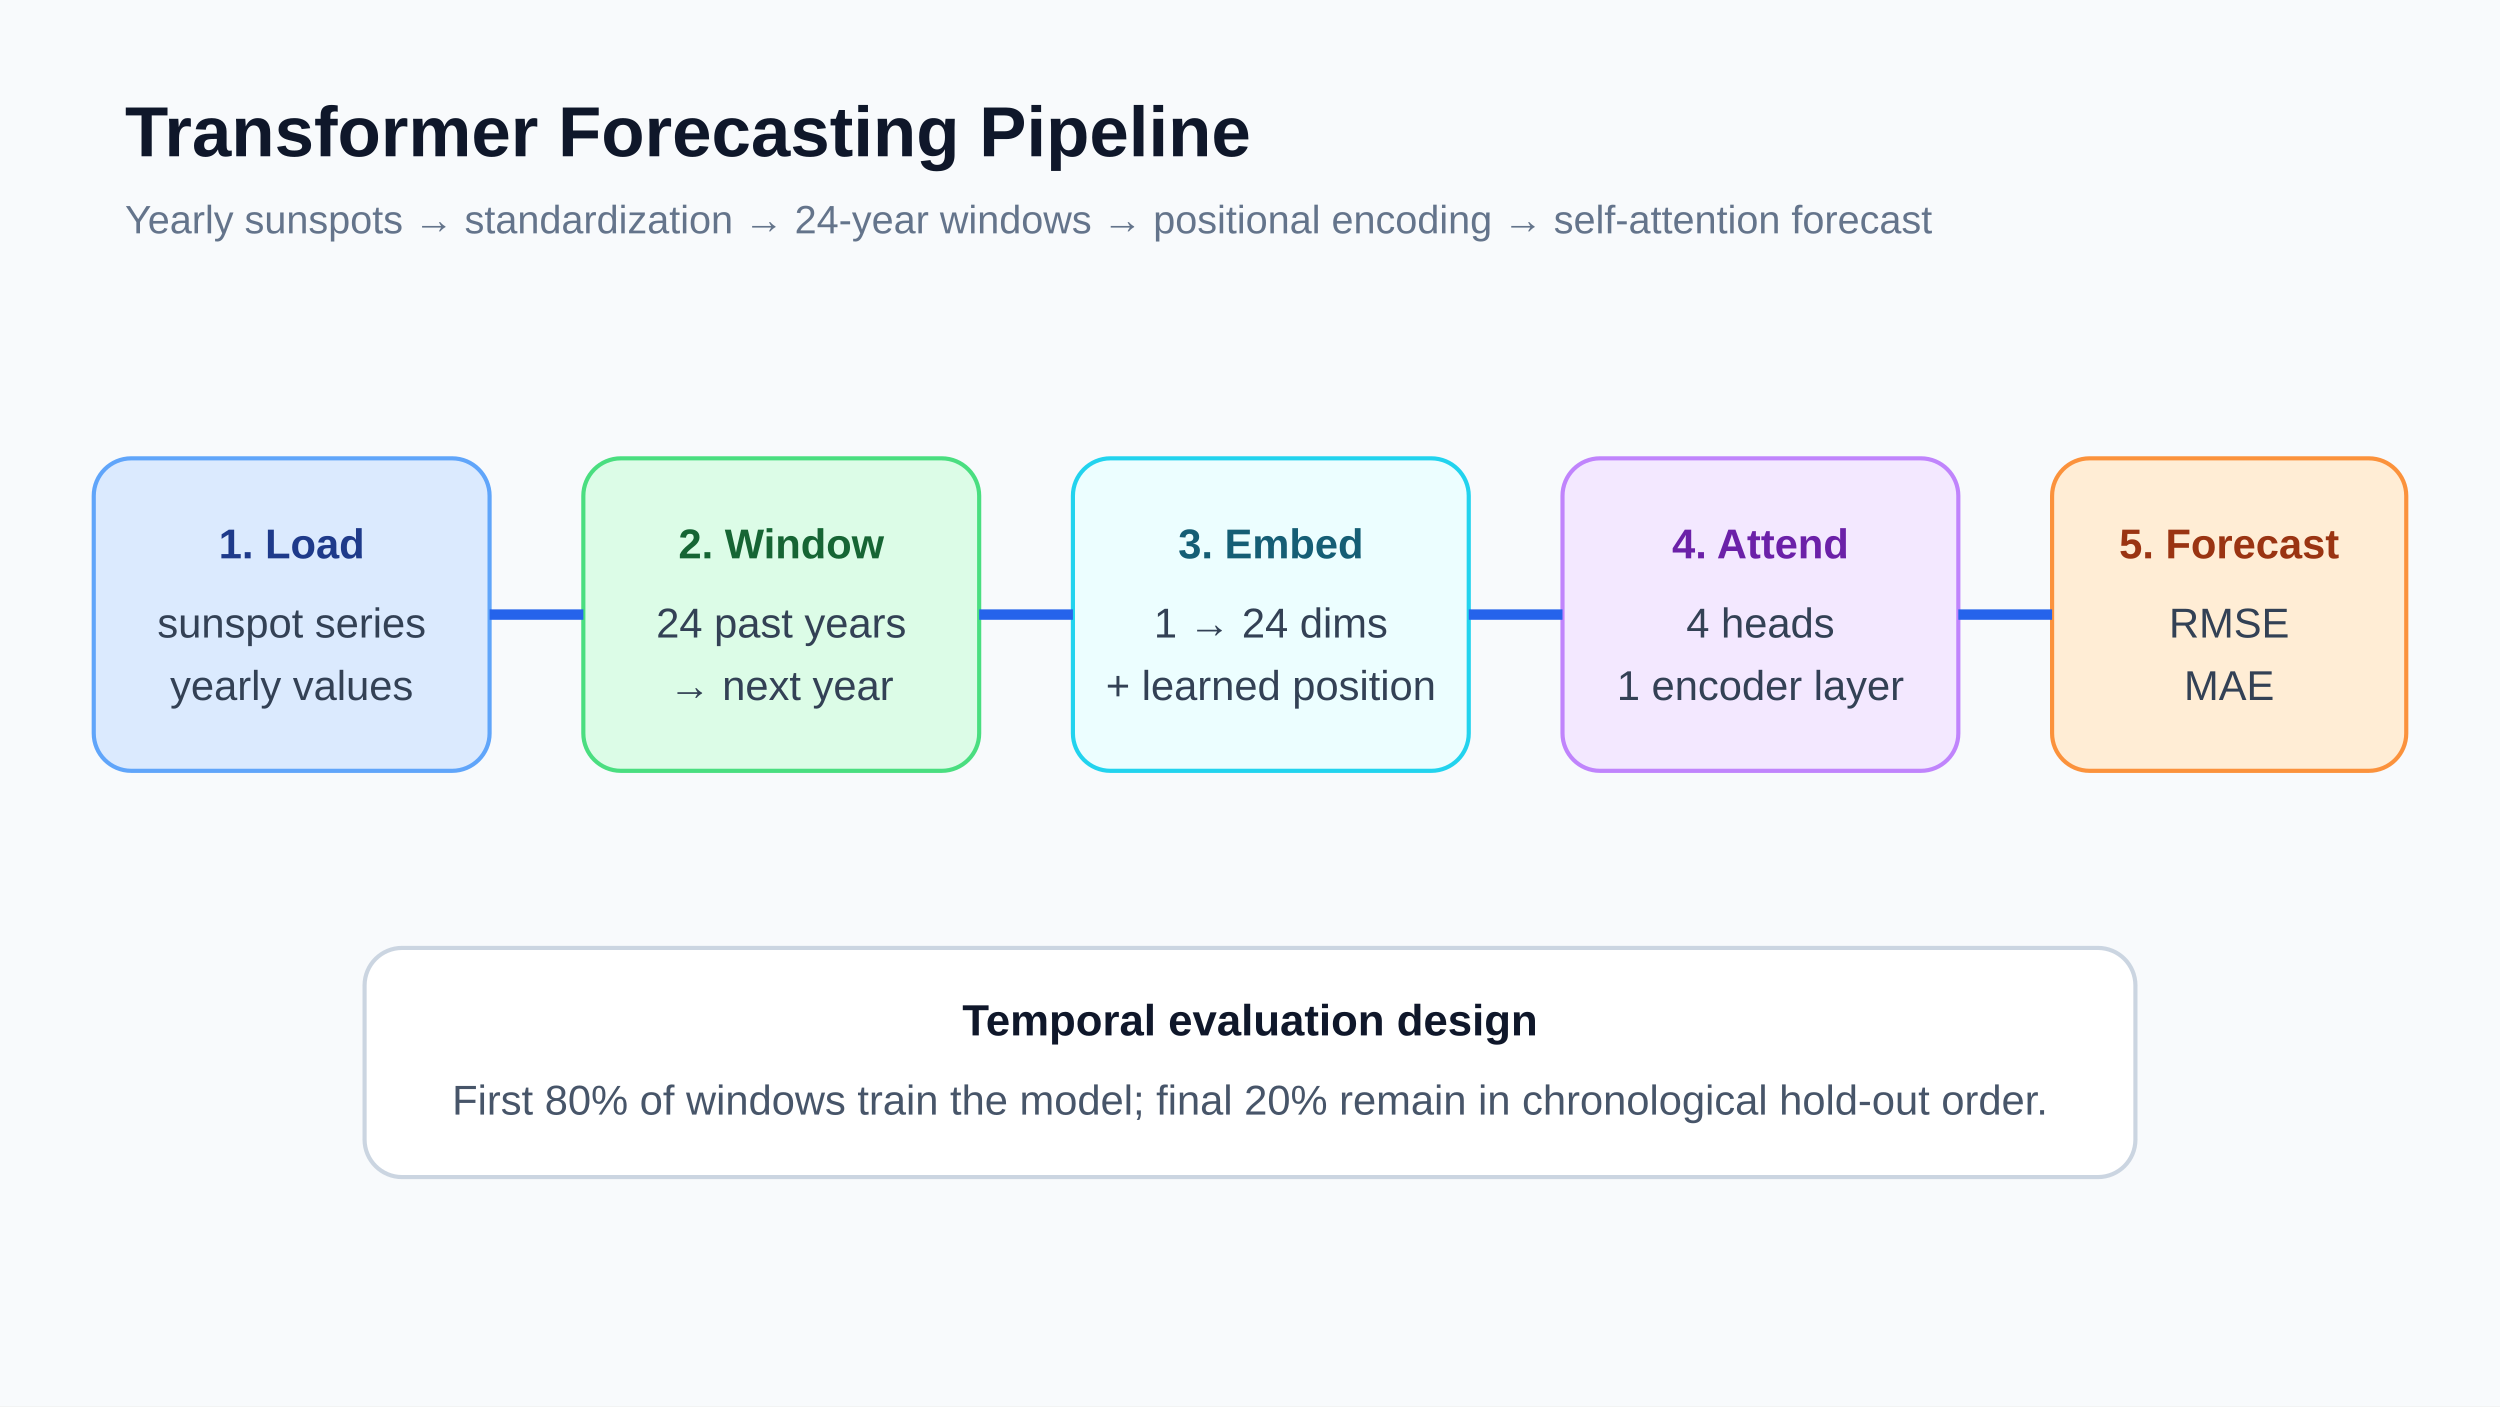
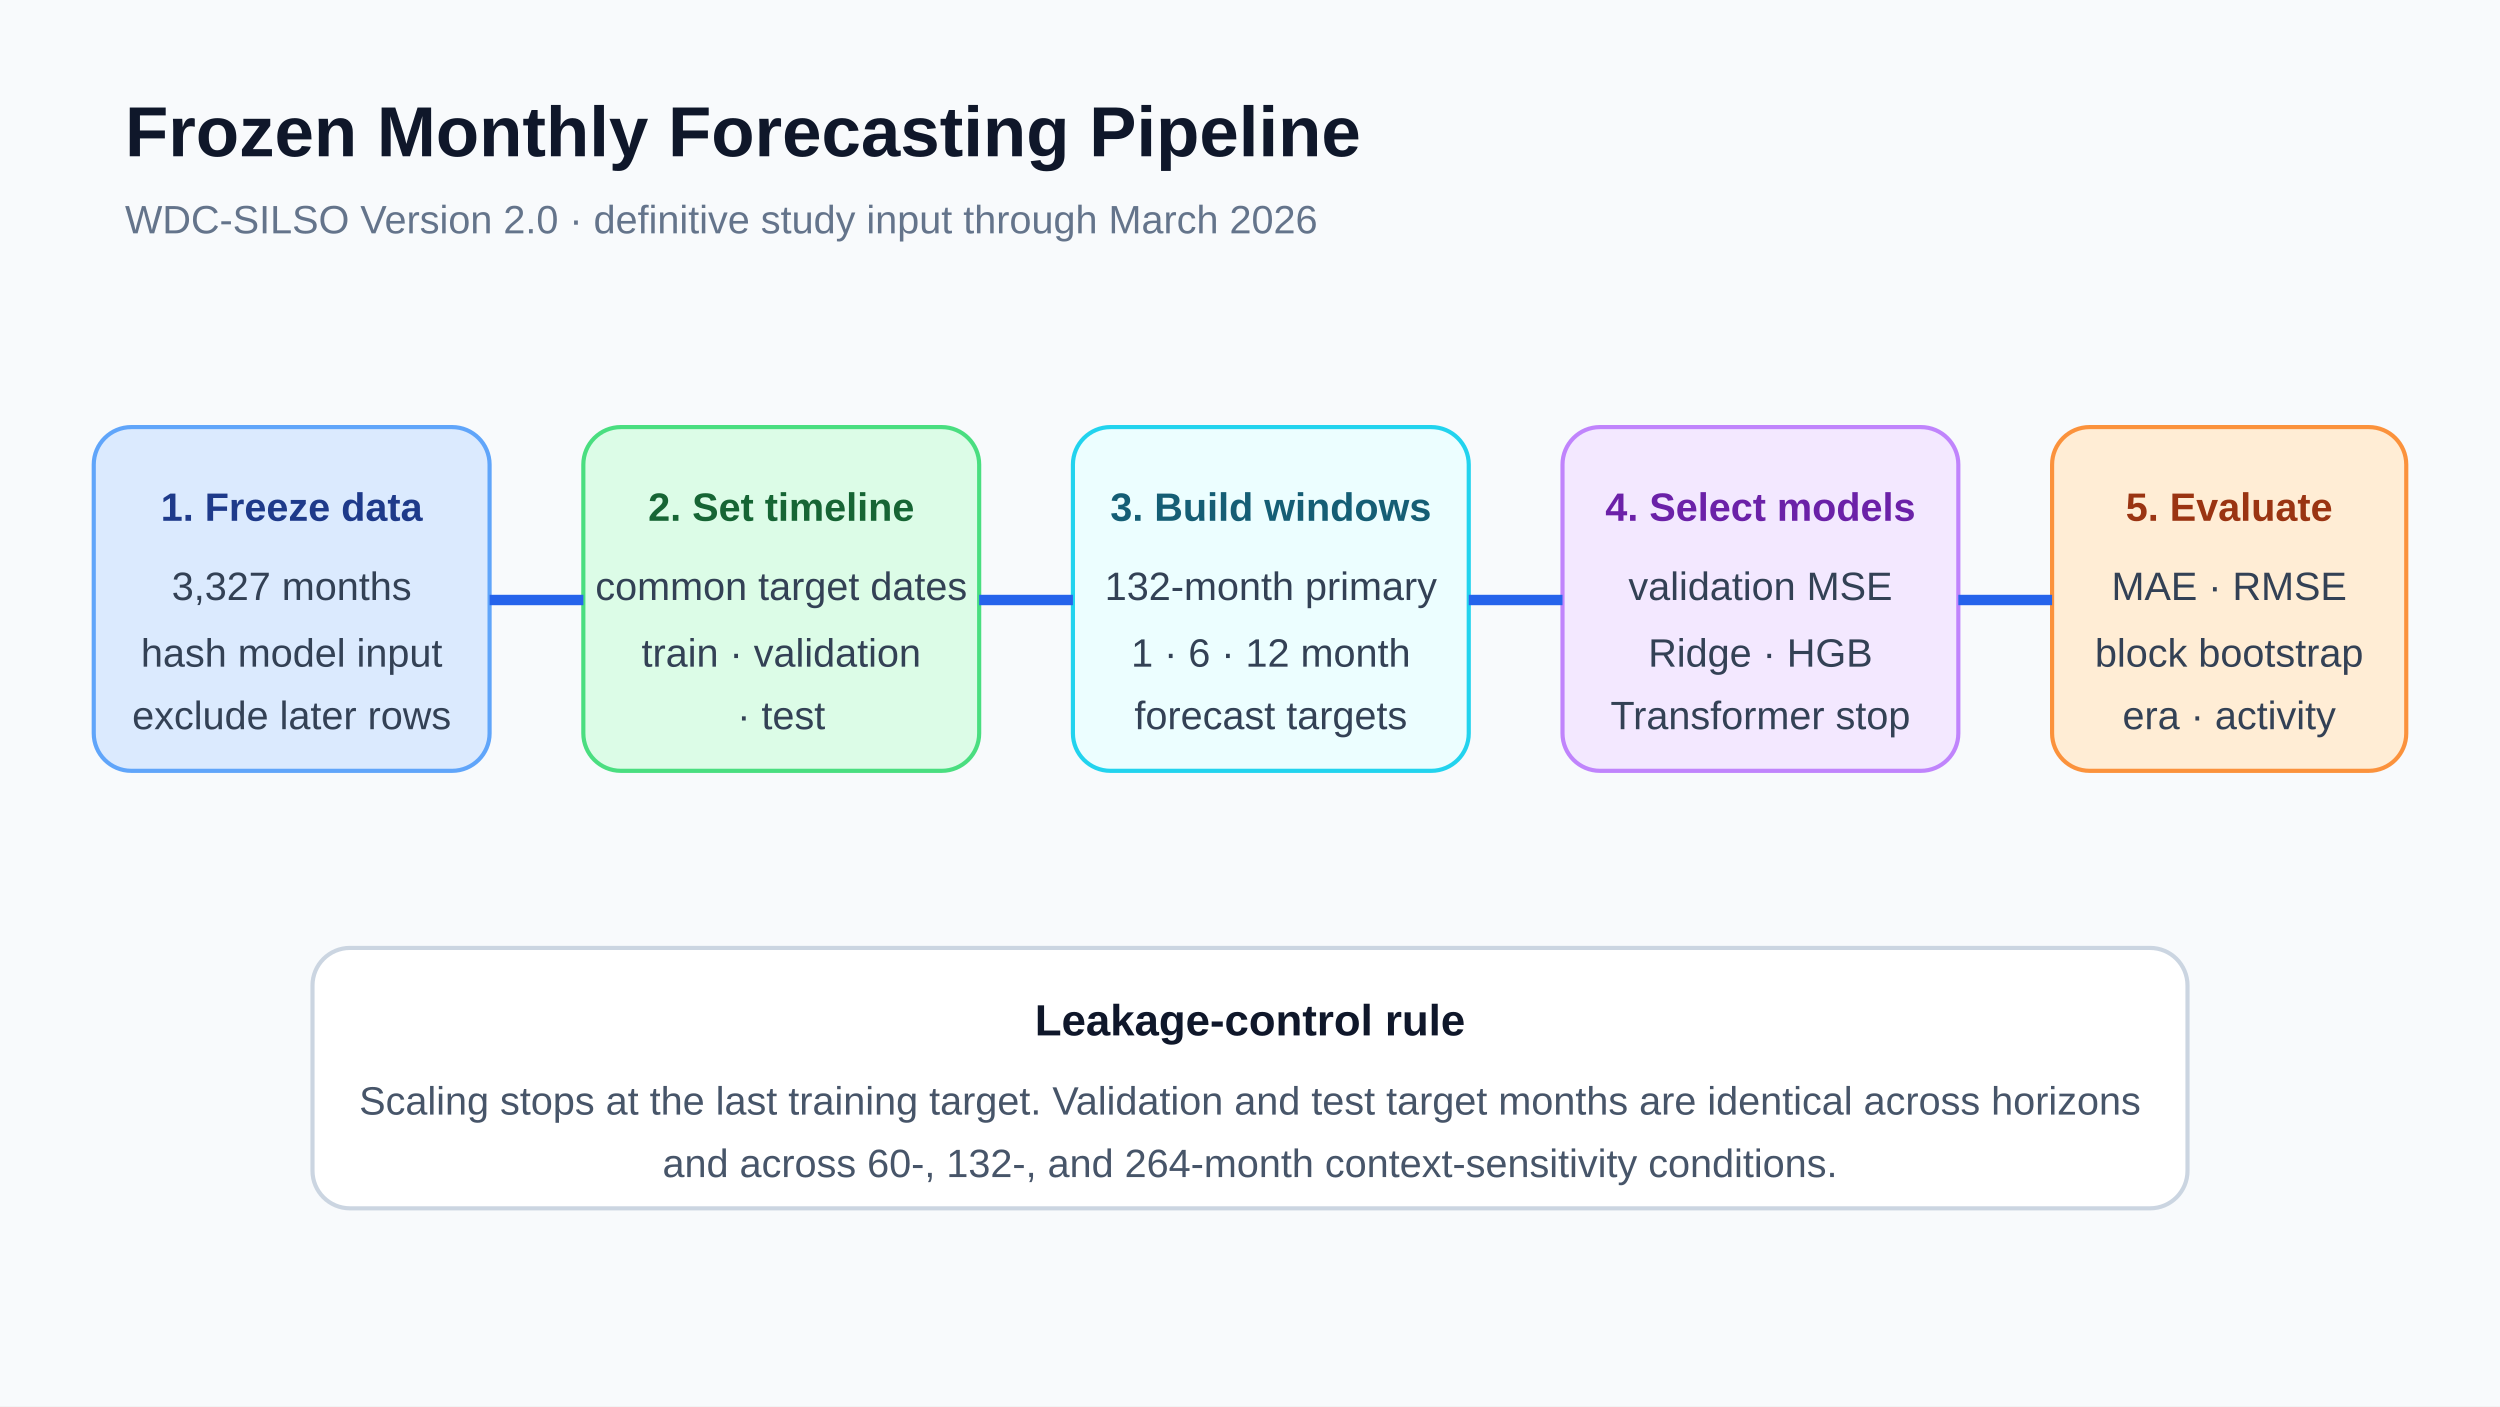
<svg xmlns="http://www.w3.org/2000/svg" width="1200" height="675">
  <rect width="1200" height="675" fill="#f8fafc" />
-   <text x="60" y="75" font-family="Arial" font-size="34" font-weight="700" fill="#0f172a">Transformer Forecasting Pipeline</text>
-   <text x="60" y="112" font-family="Arial" font-size="19" fill="#64748b">Yearly sunspots → standardization → 24-year windows → positional encoding → self-attention forecast</text>
-   <g font-family="Arial" font-size="20" text-anchor="middle">
-     <rect x="45" y="220" width="190" height="150" rx="18" fill="#dbeafe" stroke="#60a5fa" stroke-width="2" />
-     <text x="140" y="268" fill="#1e3a8a" font-weight="700">1. Load</text>
-     <text x="140" y="306" fill="#334155">sunspot series</text>
-     <text x="140" y="336" fill="#334155">yearly values</text>
-     <rect x="280" y="220" width="190" height="150" rx="18" fill="#dcfce7" stroke="#4ade80" stroke-width="2" />
-     <text x="375" y="268" fill="#166534" font-weight="700">2. Window</text>
-     <text x="375" y="306" fill="#334155">24 past years</text>
-     <text x="375" y="336" fill="#334155">→ next year</text>
-     <rect x="515" y="220" width="190" height="150" rx="18" fill="#ecfeff" stroke="#22d3ee" stroke-width="2" />
-     <text x="610" y="268" fill="#155e75" font-weight="700">3. Embed</text>
-     <text x="610" y="306" fill="#334155">1 → 24 dims</text>
-     <text x="610" y="336" fill="#334155">+ learned position</text>
-     <rect x="750" y="220" width="190" height="150" rx="18" fill="#f3e8ff" stroke="#c084fc" stroke-width="2" />
-     <text x="845" y="268" fill="#6b21a8" font-weight="700">4. Attend</text>
-     <text x="845" y="306" fill="#334155">4 heads</text>
-     <text x="845" y="336" fill="#334155">1 encoder layer</text>
-     <rect x="985" y="220" width="170" height="150" rx="18" fill="#ffedd5" stroke="#fb923c" stroke-width="2" />
-     <text x="1070" y="268" fill="#9a3412" font-weight="700">5. Forecast</text>
-     <text x="1070" y="306" fill="#334155">RMSE</text>
-     <text x="1070" y="336" fill="#334155">MAE</text>
+   <text x="60" y="75" font-family="Arial" font-size="34" font-weight="700" fill="#0f172a">Frozen Monthly Forecasting Pipeline</text>
+   <text x="60" y="112" font-family="Arial" font-size="19" fill="#64748b">WDC-SILSO Version 2.0 · definitive study input through March 2026</text>
+   <g font-family="Arial" font-size="19" text-anchor="middle">
+     <rect x="45" y="205" width="190" height="165" rx="18" fill="#dbeafe" stroke="#60a5fa" stroke-width="2" />
+     <text x="140" y="250" fill="#1e3a8a" font-weight="700">1. Freeze data</text>
+     <text x="140" y="288" fill="#334155">3,327 months</text>
+     <text x="140" y="320" fill="#334155">hash model input</text>
+     <text x="140" y="350" fill="#334155">exclude later rows</text>
+     <rect x="280" y="205" width="190" height="165" rx="18" fill="#dcfce7" stroke="#4ade80" stroke-width="2" />
+     <text x="375" y="250" fill="#166534" font-weight="700">2. Set timeline</text>
+     <text x="375" y="288" fill="#334155">common target dates</text>
+     <text x="375" y="320" fill="#334155">train · validation</text>
+     <text x="375" y="350" fill="#334155">· test</text>
+     <rect x="515" y="205" width="190" height="165" rx="18" fill="#ecfeff" stroke="#22d3ee" stroke-width="2" />
+     <text x="610" y="250" fill="#155e75" font-weight="700">3. Build windows</text>
+     <text x="610" y="288" fill="#334155">132-month primary</text>
+     <text x="610" y="320" fill="#334155">1 · 6 · 12 month</text>
+     <text x="610" y="350" fill="#334155">forecast targets</text>
+     <rect x="750" y="205" width="190" height="165" rx="18" fill="#f3e8ff" stroke="#c084fc" stroke-width="2" />
+     <text x="845" y="250" fill="#6b21a8" font-weight="700">4. Select models</text>
+     <text x="845" y="288" fill="#334155">validation MSE</text>
+     <text x="845" y="320" fill="#334155">Ridge · HGB</text>
+     <text x="845" y="350" fill="#334155">Transformer stop</text>
+     <rect x="985" y="205" width="170" height="165" rx="18" fill="#ffedd5" stroke="#fb923c" stroke-width="2" />
+     <text x="1070" y="250" fill="#9a3412" font-weight="700">5. Evaluate</text>
+     <text x="1070" y="288" fill="#334155">MAE · RMSE</text>
+     <text x="1070" y="320" fill="#334155">block bootstrap</text>
+     <text x="1070" y="350" fill="#334155">era · activity</text>
  </g>
  <g stroke="#2563eb" stroke-width="5">
-     <path d="M235 295 H280" />
-     <path d="M470 295 H515" />
-     <path d="M705 295 H750" />
-     <path d="M940 295 H985" />
+     <path d="M235 288 H280" />
+     <path d="M470 288 H515" />
+     <path d="M705 288 H750" />
+     <path d="M940 288 H985" />
  </g>
-   <rect x="175" y="455" width="850" height="110" rx="18" fill="#fff" stroke="#cbd5e1" stroke-width="2" />
-   <text x="600" y="497" text-anchor="middle" font-family="Arial" font-size="21" font-weight="700" fill="#0f172a">Temporal evaluation design</text>
-   <text x="600" y="535" text-anchor="middle" font-family="Arial" font-size="20" fill="#475569">First 80% of windows train the model; final 20% remain in chronological hold-out order.</text>
+   <rect x="150" y="455" width="900" height="125" rx="18" fill="#fff" stroke="#cbd5e1" stroke-width="2" />
+   <text x="600" y="497" text-anchor="middle" font-family="Arial" font-size="21" font-weight="700" fill="#0f172a">Leakage-control rule</text>
+   <text x="600" y="535" text-anchor="middle" font-family="Arial" font-size="19" fill="#475569">Scaling stops at the last training target. Validation and test target months are identical across horizons</text>
+   <text x="600" y="565" text-anchor="middle" font-family="Arial" font-size="19" fill="#475569">and across 60-, 132-, and 264-month context-sensitivity conditions.</text>
</svg>
